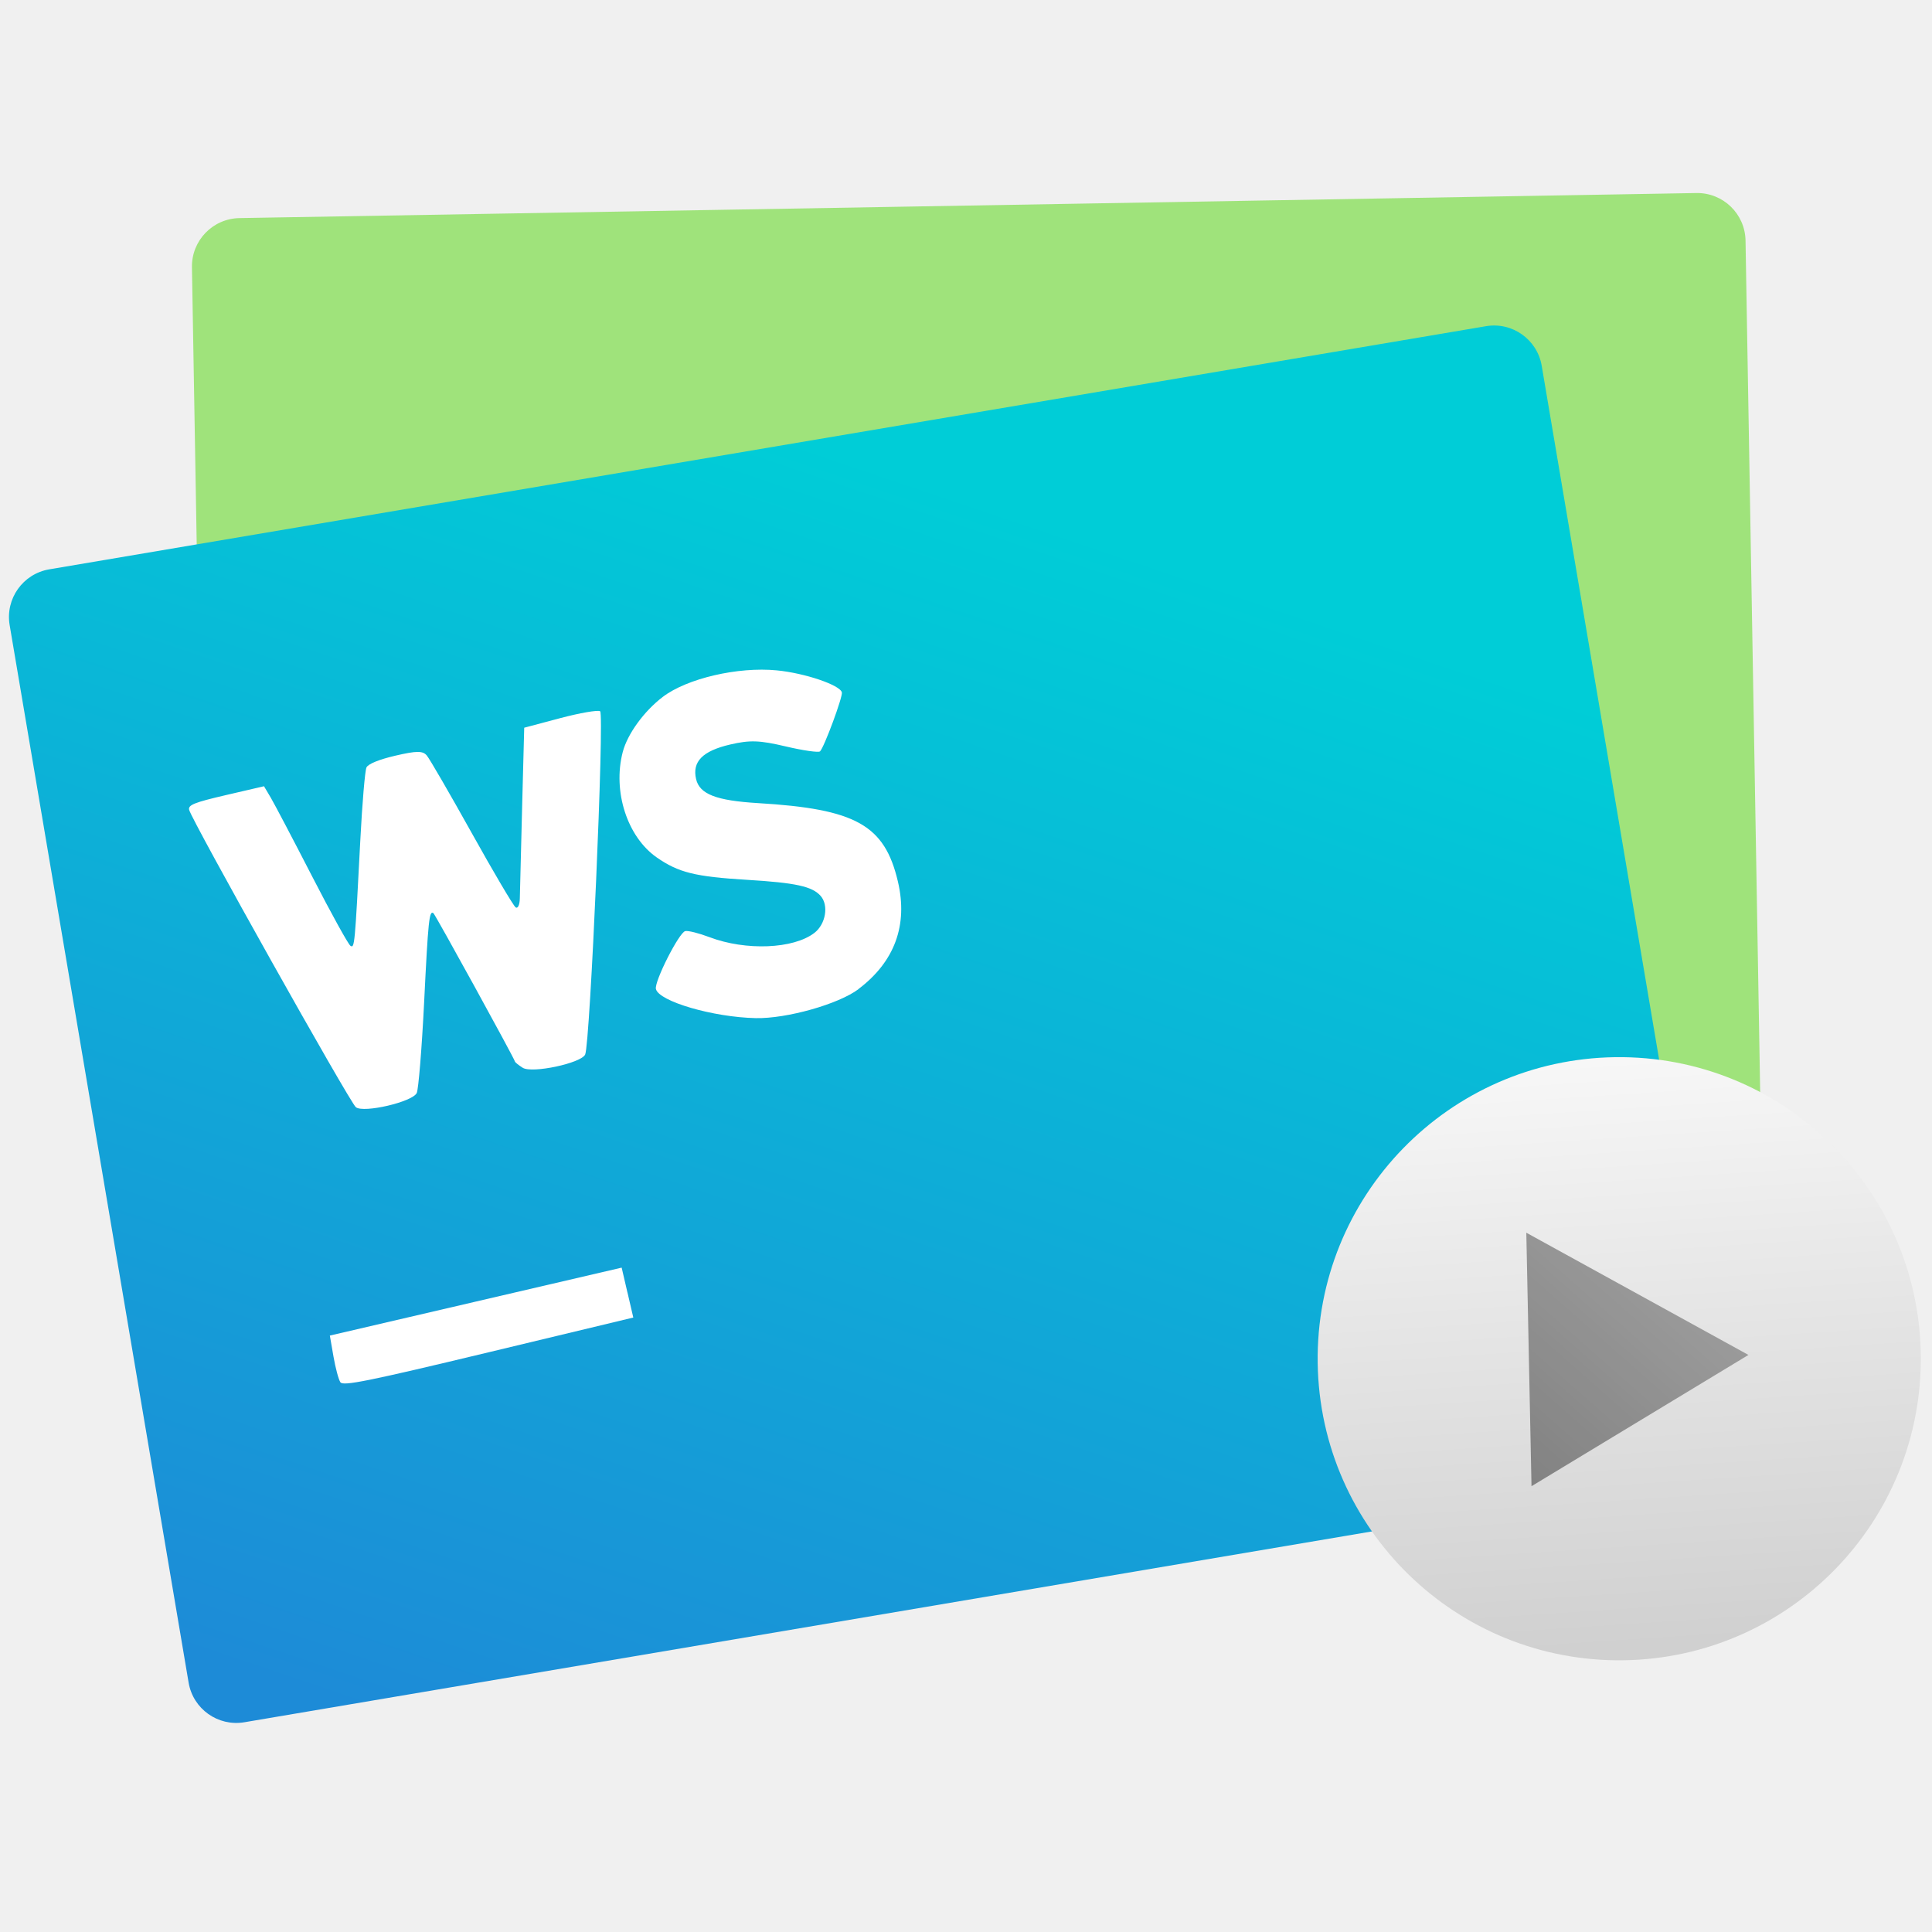
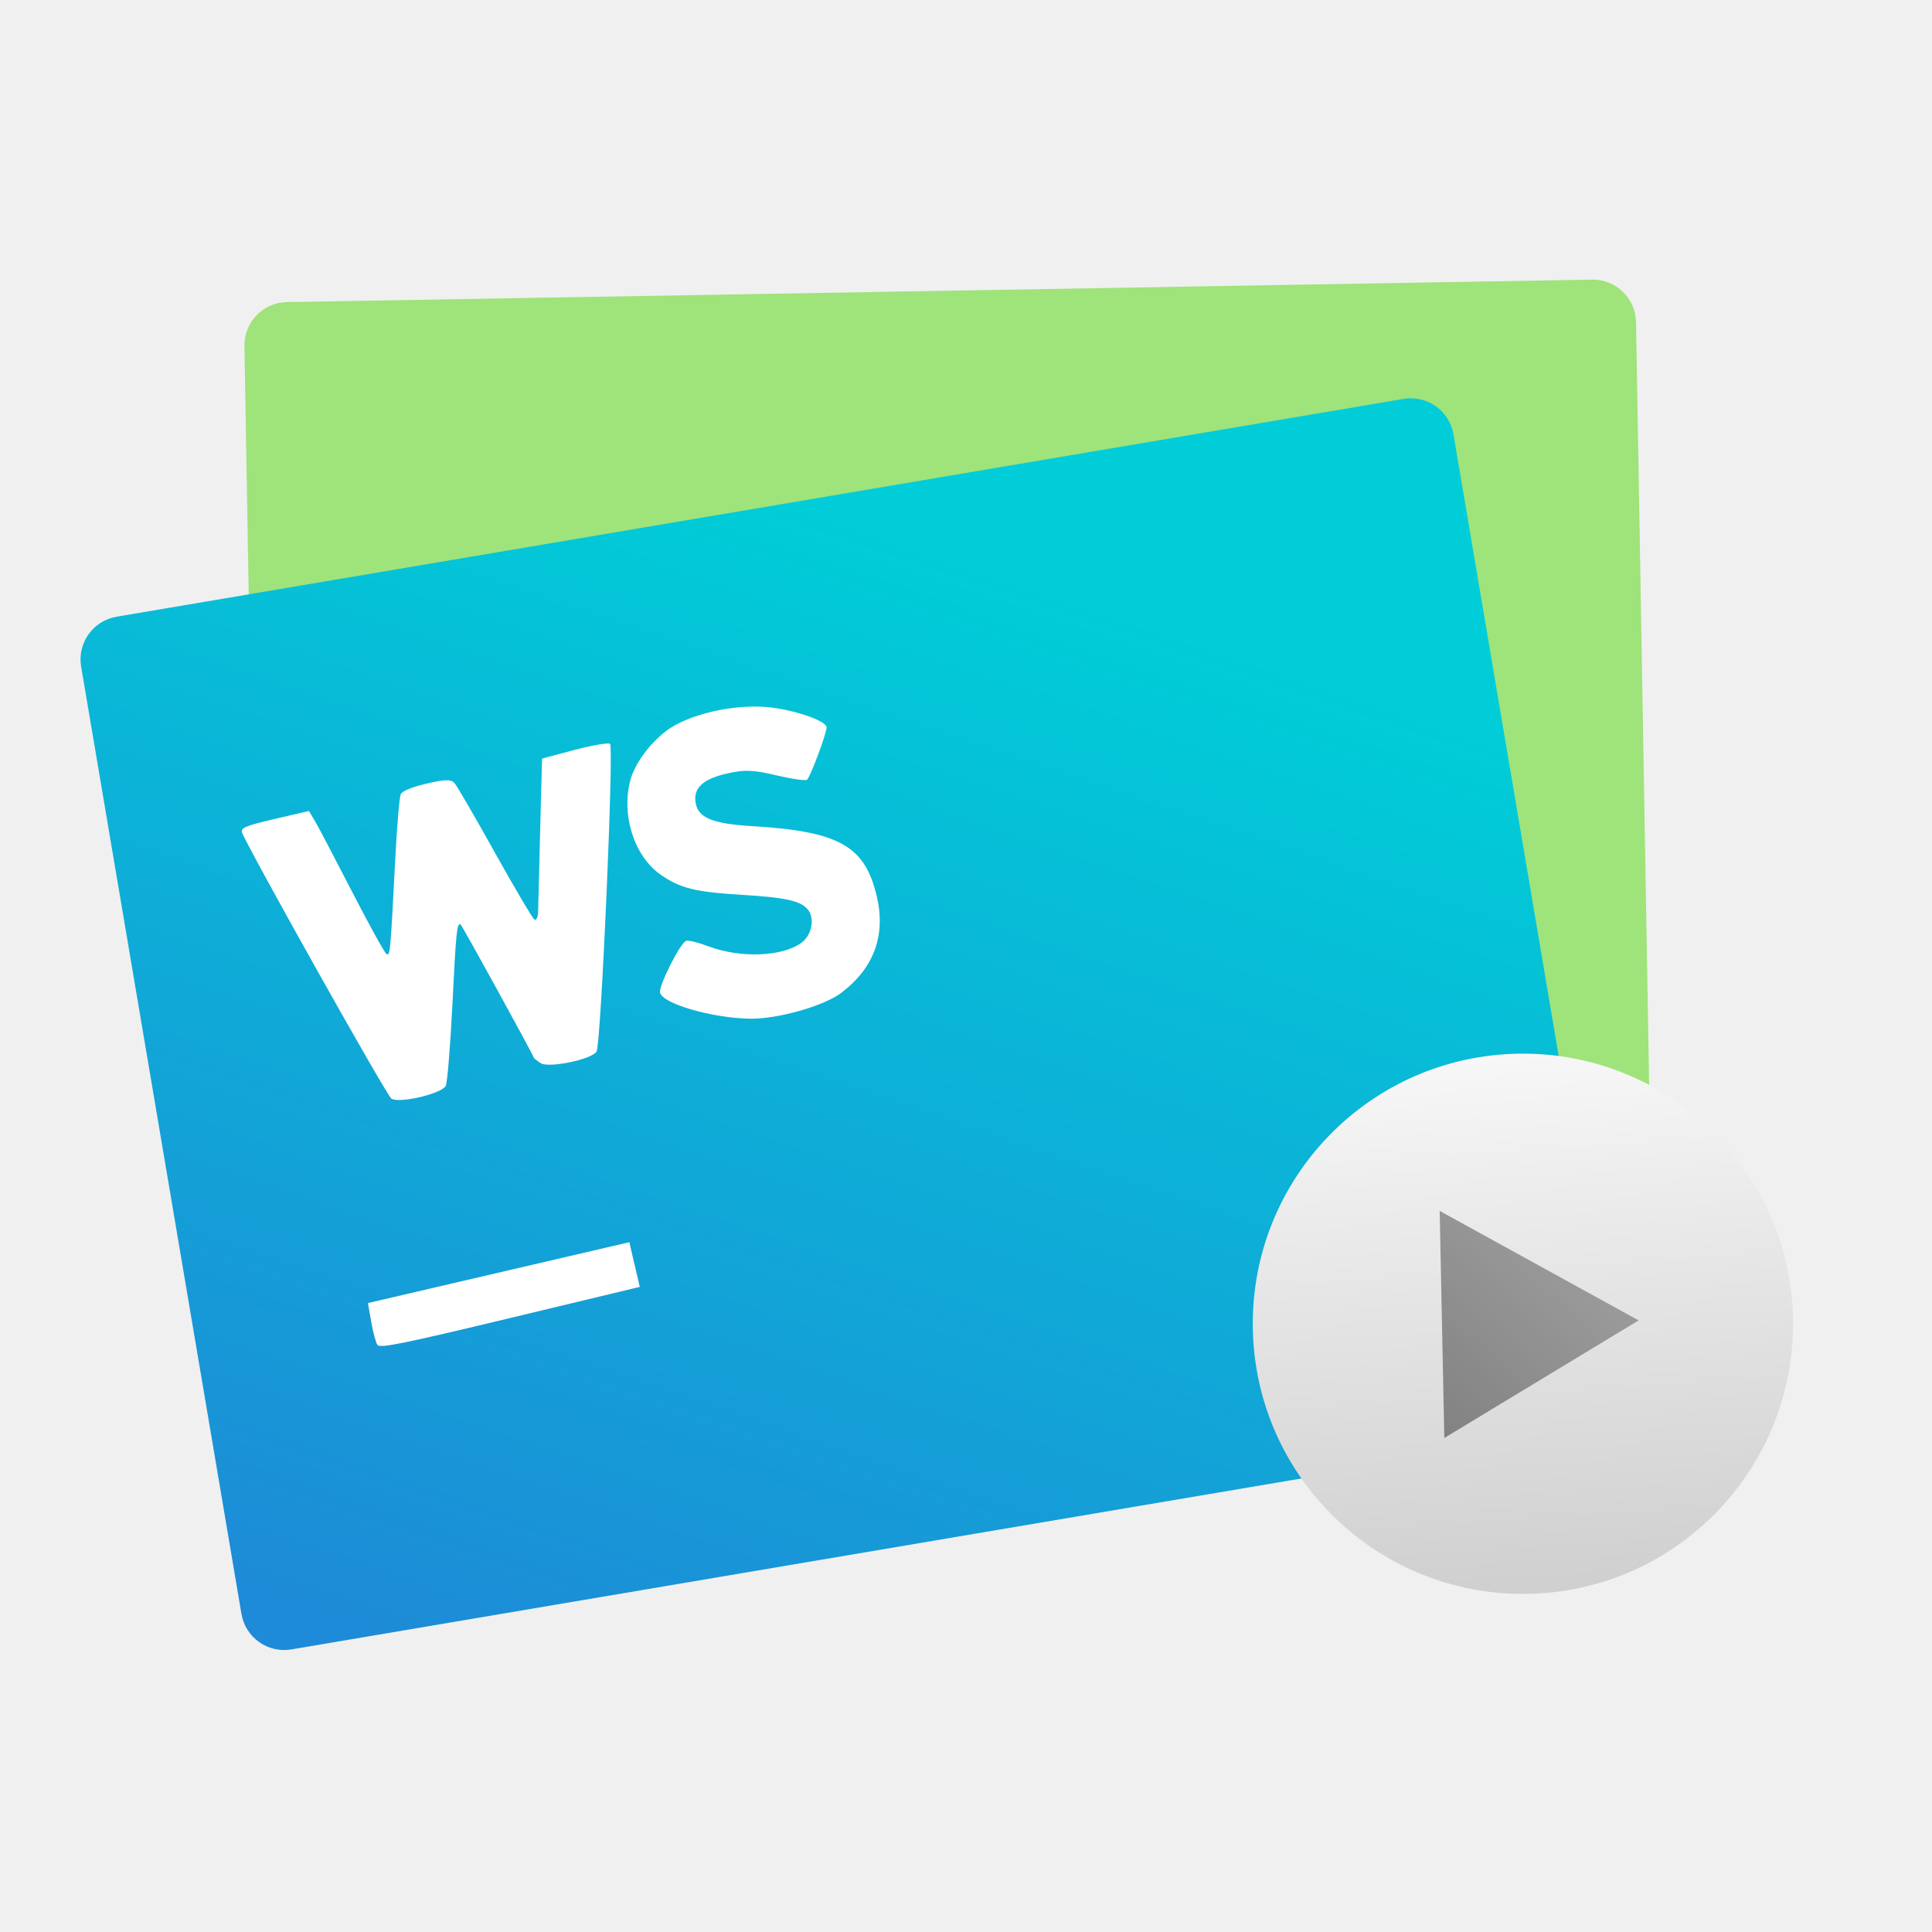
<svg xmlns="http://www.w3.org/2000/svg" height="48" width="48">
  <linearGradient id="a" gradientUnits="userSpaceOnUse" x1="11.661" x2="10.416" y1="56.928" y2="32.881">
    <stop offset="0" stop-color="#cdd0d1" />
    <stop offset="1" stop-color="#f6f6f7" />
  </linearGradient>
  <linearGradient id="b" gradientUnits="userSpaceOnUse" x1="14.428" x2="5.506" y1="47.468" y2="39.642">
    <stop offset="0" stop-color="#16a085" />
    <stop offset="1" stop-color="#2dcb72" />
  </linearGradient>
  <filter id="c" color-interpolation-filters="sRGB">
    <feColorMatrix values="0.21 0.72 0.072 0 0 0.21 0.72 0.072 0 0 0.21 0.72 0.072 0 0 0 0 0 1 0" />
  </filter>
  <linearGradient id="d" gradientUnits="userSpaceOnUse" x1="2.586" x2="18.434" y1="43.869" y2="14.412">
    <stop offset="0" stop-color="#1d8bd7" />
    <stop offset="1" stop-color="#00cdd7" />
  </linearGradient>
-   <rect fill="#9fe37b" height="29.051" ry="1.201" transform="matrix(.9998521 -.01719698 .01719698 .9998521 0 0)" width="38.604" x="4.654" y="5.52" />
-   <rect fill="url(#d)" height="29.051" ry="1.201" transform="matrix(.9859804 -.1668612 .1668612 .9859804 0 0)" width="38.605" x="-2.355" y="14.151" />
-   <circle cx="11.184" cy="45.123" fill="url(#a)" filter="url(#c)" r="12.349" transform="matrix(.606681 -.00836134 .00836134 .606681 33.06698 6.475439)" />
-   <path d="m14.428 47.271-8.923.196 4.291-7.825z" fill="url(#b)" filter="url(#c)" transform="matrix(-.00103869 .7058201 -.7058201 -.00103869 71.42963 26.78992)" />
-   <path d="m15.589 32.114-.144-.62-3.625.844-3.625.844.09.52c.05.286.127.574.172.64.067.1.689-.026 3.679-.744l3.598-.864-.144-.62zm5.74-7.542c.9-.68 1.233-1.589.979-2.671-.33-1.404-1.043-1.803-3.477-1.948-1.036-.062-1.45-.222-1.537-.597-.101-.433.162-.7.848-.859.491-.114.728-.106 1.38.048.433.102.817.157.852.122.104-.104.567-1.355.542-1.464-.043-.183-.921-.481-1.618-.548-.964-.094-2.231.201-2.831.659-.469.357-.88.924-.996 1.373-.253.976.113 2.106.846 2.616.541.376.954.478 2.244.556 1.208.073 1.62.163 1.828.4.205.234.126.701-.155.918-.521.401-1.704.449-2.609.106-.261-.099-.531-.167-.601-.15-.154.036-.771 1.254-.728 1.438.071.308 1.422.702 2.482.724.768.016 2.058-.348 2.552-.721zm-10.976 2.586c.044-.088.127-1.109.185-2.269.1-2.026.126-2.272.229-2.203.044.029 2.005 3.597 2.026 3.686.005.023.093.093.194.157.233.145 1.448-.113 1.551-.329.123-.256.481-8.461.372-8.529-.057-.036-.505.042-.995.172l-.891.237-.052 1.973c-.029 1.085-.054 2.105-.057 2.265-.003.163-.049.263-.104.225-.055-.037-.546-.868-1.091-1.847-.546-.979-1.048-1.846-1.117-1.927-.101-.118-.253-.117-.778.005-.408.095-.678.205-.72.293-.037.078-.106.891-.153 1.806-.136 2.629-.142 2.692-.246 2.624-.054-.036-.483-.813-.953-1.727-.47-.914-.931-1.791-1.024-1.949l-.17-.287-.947.22c-.783.182-.941.245-.913.365.06.257 3.996 7.279 4.143 7.39.197.149 1.4-.131 1.511-.352z" fill="#fff" />
+   <g transform="matrix(.8957401 0 0 .8957401 1.801146 2.651363)">
+     <rect fill="#9fe37b" height="29.051" ry="1.201" transform="matrix(.9998521 -.01719698 .01719698 .9998521 0 0)" width="38.604" x="4.654" y="5.52" />
+     <rect fill="url(#d)" height="29.051" ry="1.201" transform="matrix(.9859804 -.1668612 .1668612 .9859804 0 0)" width="38.605" x="-2.355" y="14.151" />
+     <circle cx="11.184" cy="45.123" fill="url(#a)" filter="url(#c)" r="12.349" transform="matrix(.606681 -.00836134 .00836134 .606681 33.06698 6.475439)" />
+     <path d="m14.428 47.271-8.923.196 4.291-7.825z" fill="url(#b)" filter="url(#c)" transform="matrix(-.00103869 .7058201 -.7058201 -.00103869 71.42963 26.78992)" />
+     <path d="m15.589 32.114-.144-.62-3.625.844-3.625.844.09.52c.05.286.127.574.172.64.067.1.689-.026 3.679-.744l3.598-.864-.144-.62zm5.74-7.542c.9-.68 1.233-1.589.979-2.671-.33-1.404-1.043-1.803-3.477-1.948-1.036-.062-1.45-.222-1.537-.597-.101-.433.162-.7.848-.859.491-.114.728-.106 1.38.048.433.102.817.157.852.122.104-.104.567-1.355.542-1.464-.043-.183-.921-.481-1.618-.548-.964-.094-2.231.201-2.831.659-.469.357-.88.924-.996 1.373-.253.976.113 2.106.846 2.616.541.376.954.478 2.244.556 1.208.073 1.62.163 1.828.4.205.234.126.701-.155.918-.521.401-1.704.449-2.609.106-.261-.099-.531-.167-.601-.15-.154.036-.771 1.254-.728 1.438.071.308 1.422.702 2.482.724.768.016 2.058-.348 2.552-.721zm-10.976 2.586c.044-.088.127-1.109.185-2.269.1-2.026.126-2.272.229-2.203.044.029 2.005 3.597 2.026 3.686.005.023.093.093.194.157.233.145 1.448-.113 1.551-.329.123-.256.481-8.461.372-8.529-.057-.036-.505.042-.995.172l-.891.237-.052 1.973c-.029 1.085-.054 2.105-.057 2.265-.003.163-.049.263-.104.225-.055-.037-.546-.868-1.091-1.847-.546-.979-1.048-1.846-1.117-1.927-.101-.118-.253-.117-.778.005-.408.095-.678.205-.72.293-.037.078-.106.891-.153 1.806-.136 2.629-.142 2.692-.246 2.624-.054-.036-.483-.813-.953-1.727-.47-.914-.931-1.791-1.024-1.949l-.17-.287-.947.22c-.783.182-.941.245-.913.365.06.257 3.996 7.279 4.143 7.39.197.149 1.4-.131 1.511-.352z" fill="#fff" />
+   </g>
</svg>
